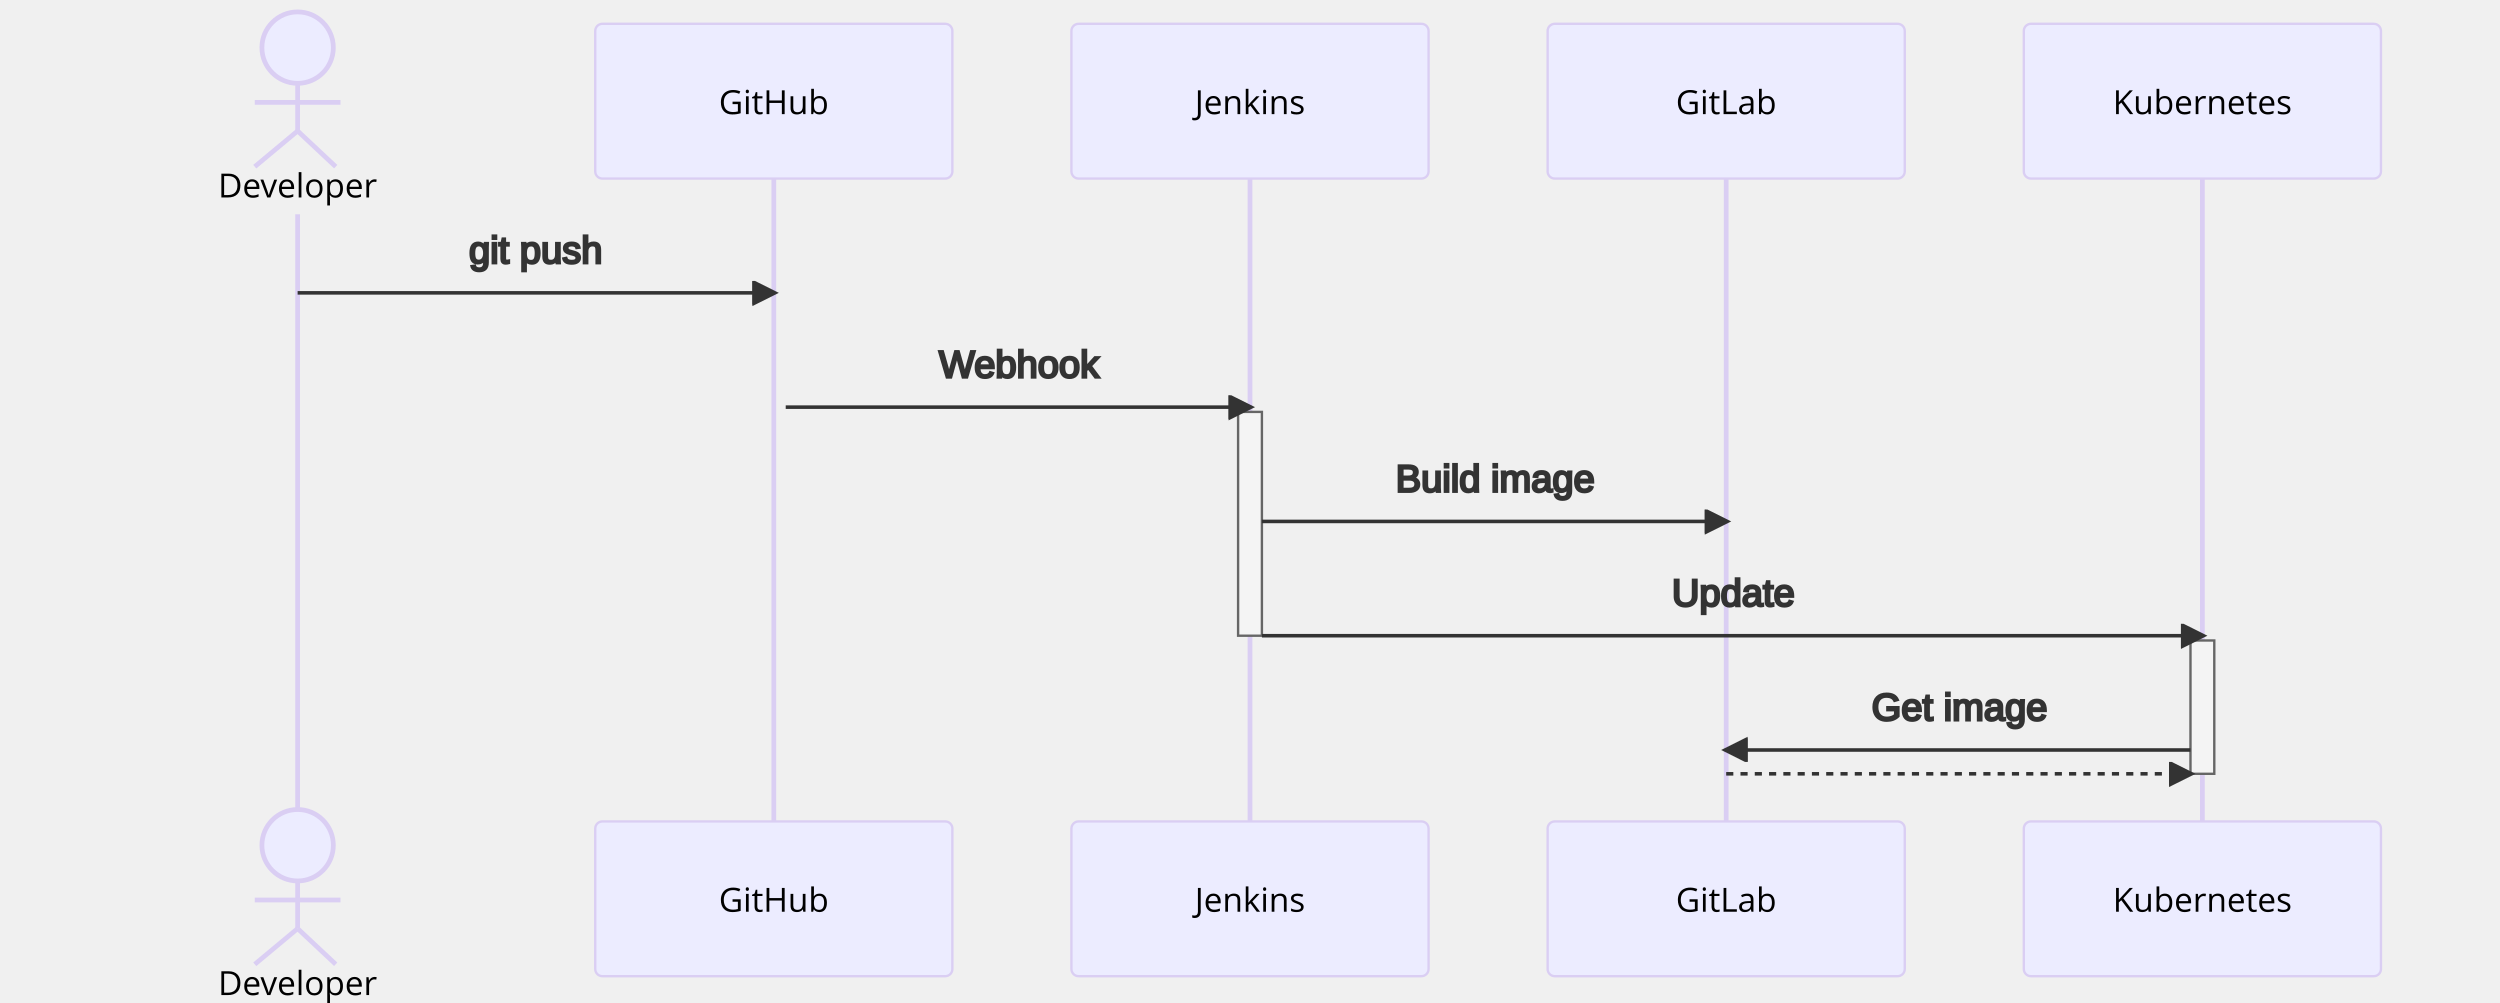
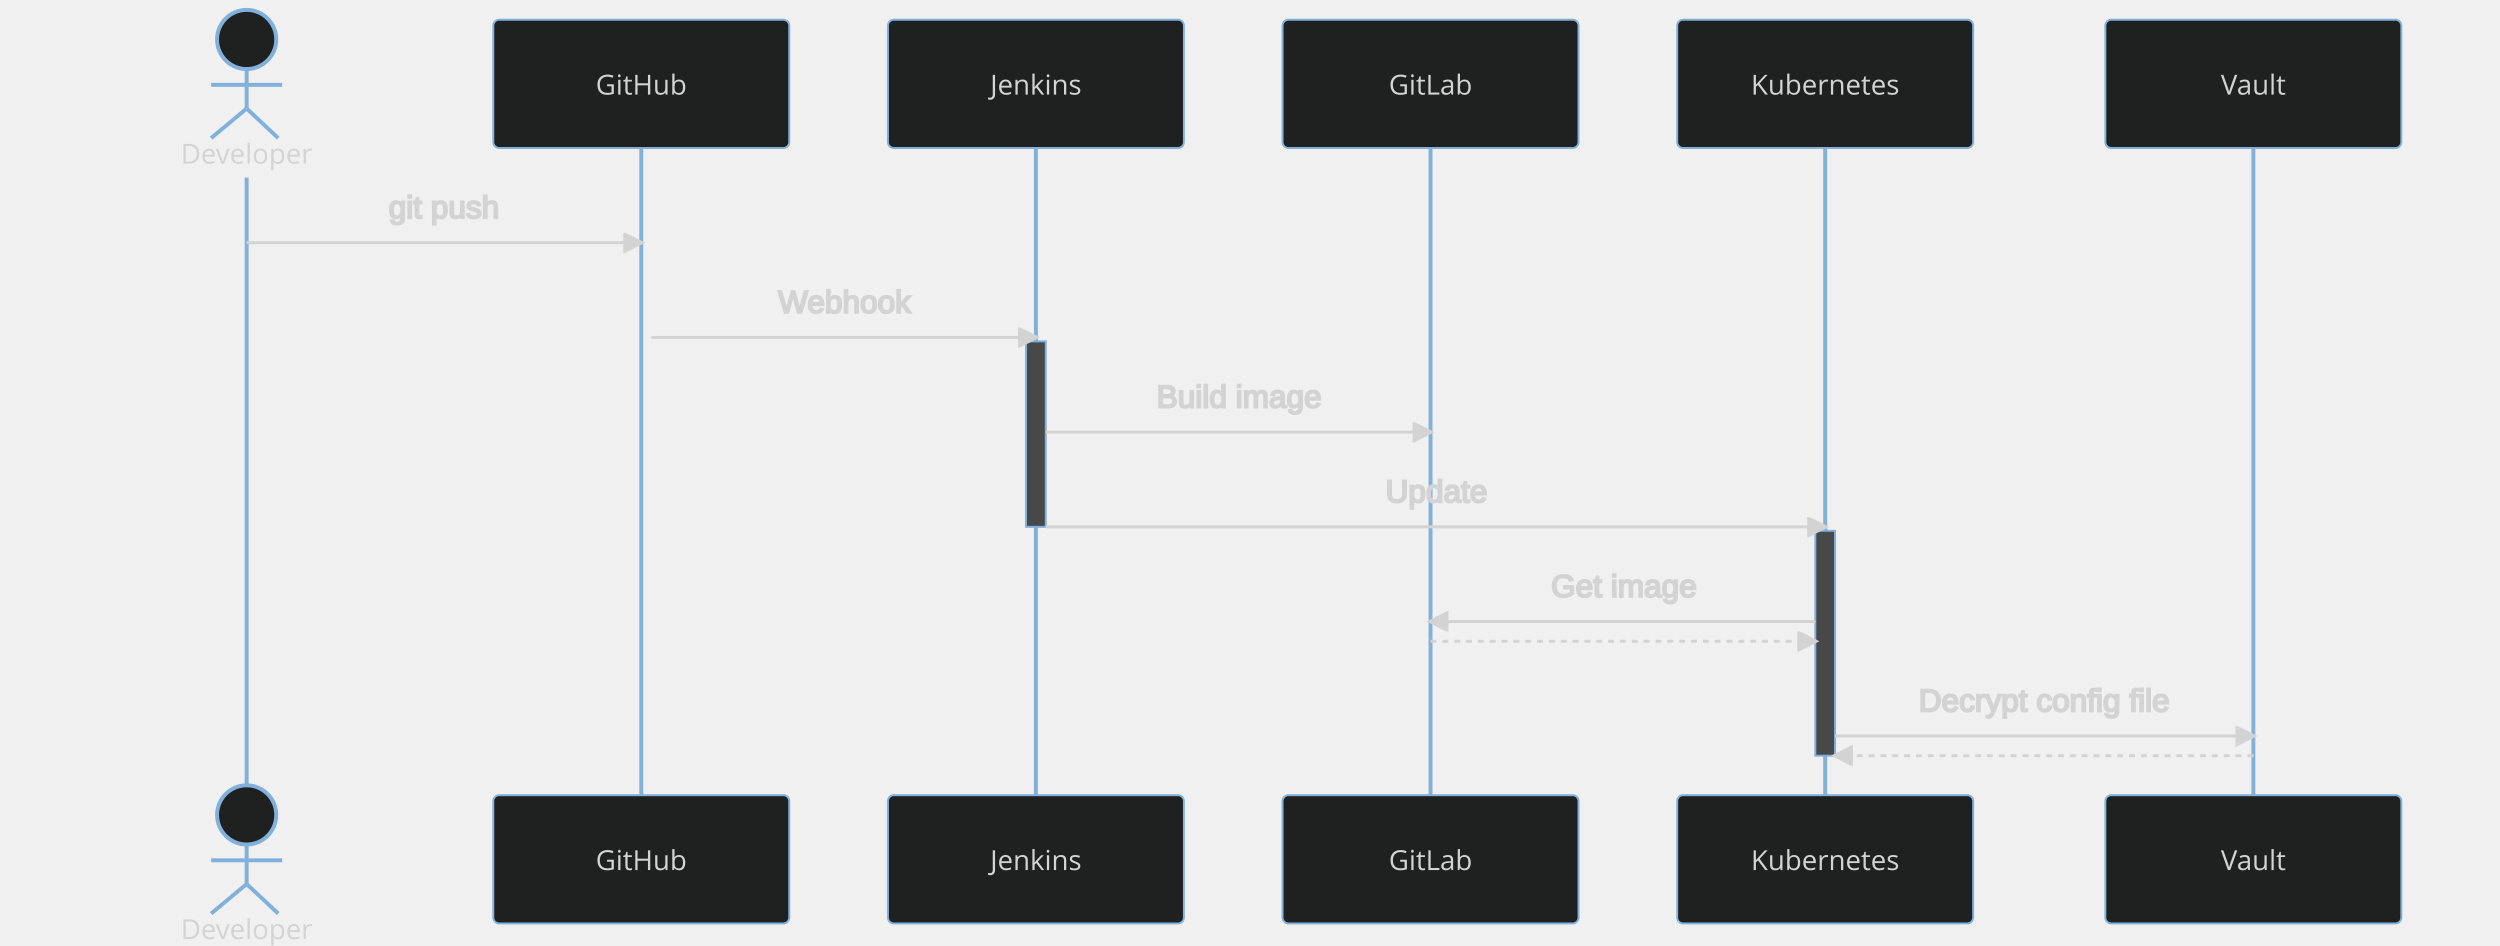
- <svg xmlns="http://www.w3.org/2000/svg" aria-labelledby="chart-title-mermaid-1655493358936 chart-desc-mermaid-1655493358936" role="img" viewBox="-50 -10 1050 421" style="max-width: 1050px; background-color: transparent;" height="421" width="100%" id="mermaid-1655493358936">
-   <style>#mermaid-1655493358936 {font-family:"trebuchet ms",verdana,arial,sans-serif;font-size:16px;fill:#333;}#mermaid-1655493358936 .error-icon{fill:#552222;}#mermaid-1655493358936 .error-text{fill:#552222;stroke:#552222;}#mermaid-1655493358936 .edge-thickness-normal{stroke-width:2px;}#mermaid-1655493358936 .edge-thickness-thick{stroke-width:3.5px;}#mermaid-1655493358936 .edge-pattern-solid{stroke-dasharray:0;}#mermaid-1655493358936 .edge-pattern-dashed{stroke-dasharray:3;}#mermaid-1655493358936 .edge-pattern-dotted{stroke-dasharray:2;}#mermaid-1655493358936 .marker{fill:#333333;stroke:#333333;}#mermaid-1655493358936 .marker.cross{stroke:#333333;}#mermaid-1655493358936 svg{font-family:"trebuchet ms",verdana,arial,sans-serif;font-size:16px;}#mermaid-1655493358936 .actor{stroke:hsl(259.626, 59.777%, 87.902%);fill:#ECECFF;}#mermaid-1655493358936 text.actor&gt;tspan{fill:black;stroke:none;}#mermaid-1655493358936 .actor-line{stroke:grey;}#mermaid-1655493358936 .messageLine0{stroke-width:1.5;stroke-dasharray:none;stroke:#333;}#mermaid-1655493358936 .messageLine1{stroke-width:1.5;stroke-dasharray:2,2;stroke:#333;}#mermaid-1655493358936 #arrowhead path{fill:#333;stroke:#333;}#mermaid-1655493358936 .sequenceNumber{fill:white;}#mermaid-1655493358936 #sequencenumber{fill:#333;}#mermaid-1655493358936 #crosshead path{fill:#333;stroke:#333;}#mermaid-1655493358936 .messageText{fill:#333;stroke:#333;}#mermaid-1655493358936 .labelBox{stroke:hsl(259.626, 59.777%, 87.902%);fill:#ECECFF;}#mermaid-1655493358936 .labelText,#mermaid-1655493358936 .labelText&gt;tspan{fill:black;stroke:none;}#mermaid-1655493358936 .loopText,#mermaid-1655493358936 .loopText&gt;tspan{fill:black;stroke:none;}#mermaid-1655493358936 .loopLine{stroke-width:2px;stroke-dasharray:2,2;stroke:hsl(259.626, 59.777%, 87.902%);fill:hsl(259.626, 59.777%, 87.902%);}#mermaid-1655493358936 .note{stroke:#aaaa33;fill:#fff5ad;}#mermaid-1655493358936 .noteText,#mermaid-1655493358936 .noteText&gt;tspan{fill:black;stroke:none;}#mermaid-1655493358936 .activation0{fill:#f4f4f4;stroke:#666;}#mermaid-1655493358936 .activation1{fill:#f4f4f4;stroke:#666;}#mermaid-1655493358936 .activation2{fill:#f4f4f4;stroke:#666;}#mermaid-1655493358936 .actorPopupMenu{position:absolute;}#mermaid-1655493358936 .actorPopupMenuPanel{position:absolute;fill:#ECECFF;box-shadow:0px 8px 16px 0px rgba(0,0,0,0.2);filter:drop-shadow(3px 5px 2px rgb(0 0 0 / 0.4));}#mermaid-1655493358936 .actor-man line{stroke:hsl(259.626, 59.777%, 87.902%);fill:#ECECFF;}#mermaid-1655493358936 .actor-man circle,#mermaid-1655493358936 line{stroke:hsl(259.626, 59.777%, 87.902%);fill:#ECECFF;stroke-width:2px;}#mermaid-1655493358936 :root{--mermaid-font-family:"trebuchet ms",verdana,arial,sans-serif;}</style>
+ <svg xmlns="http://www.w3.org/2000/svg" aria-labelledby="chart-title-mermaid-1655521070384 chart-desc-mermaid-1655521070384" role="img" viewBox="-50 -10 1267 479" style="max-width: 1267px; background-color: transparent;" height="479" width="100%" id="mermaid-1655521070384">
+   <style>#mermaid-1655521070384 {font-family:"trebuchet ms",verdana,arial,sans-serif;font-size:16px;fill:#ccc;}#mermaid-1655521070384 .error-icon{fill:#a44141;}#mermaid-1655521070384 .error-text{fill:#ddd;stroke:#ddd;}#mermaid-1655521070384 .edge-thickness-normal{stroke-width:2px;}#mermaid-1655521070384 .edge-thickness-thick{stroke-width:3.5px;}#mermaid-1655521070384 .edge-pattern-solid{stroke-dasharray:0;}#mermaid-1655521070384 .edge-pattern-dashed{stroke-dasharray:3;}#mermaid-1655521070384 .edge-pattern-dotted{stroke-dasharray:2;}#mermaid-1655521070384 .marker{fill:lightgrey;stroke:lightgrey;}#mermaid-1655521070384 .marker.cross{stroke:lightgrey;}#mermaid-1655521070384 svg{font-family:"trebuchet ms",verdana,arial,sans-serif;font-size:16px;}#mermaid-1655521070384 .actor{stroke:#81B1DB;fill:#1f2020;}#mermaid-1655521070384 text.actor&gt;tspan{fill:lightgrey;stroke:none;}#mermaid-1655521070384 .actor-line{stroke:lightgrey;}#mermaid-1655521070384 .messageLine0{stroke-width:1.5;stroke-dasharray:none;stroke:lightgrey;}#mermaid-1655521070384 .messageLine1{stroke-width:1.5;stroke-dasharray:2,2;stroke:lightgrey;}#mermaid-1655521070384 #arrowhead path{fill:lightgrey;stroke:lightgrey;}#mermaid-1655521070384 .sequenceNumber{fill:black;}#mermaid-1655521070384 #sequencenumber{fill:lightgrey;}#mermaid-1655521070384 #crosshead path{fill:lightgrey;stroke:lightgrey;}#mermaid-1655521070384 .messageText{fill:lightgrey;stroke:lightgrey;}#mermaid-1655521070384 .labelBox{stroke:#81B1DB;fill:#1f2020;}#mermaid-1655521070384 .labelText,#mermaid-1655521070384 .labelText&gt;tspan{fill:lightgrey;stroke:none;}#mermaid-1655521070384 .loopText,#mermaid-1655521070384 .loopText&gt;tspan{fill:lightgrey;stroke:none;}#mermaid-1655521070384 .loopLine{stroke-width:2px;stroke-dasharray:2,2;stroke:#81B1DB;fill:#81B1DB;}#mermaid-1655521070384 .note{stroke:hsl(180, 0%, 18.353%);fill:hsl(180, 1.587%, 28.353%);}#mermaid-1655521070384 .noteText,#mermaid-1655521070384 .noteText&gt;tspan{fill:rgb(183.848, 181.552, 181.552);stroke:none;}#mermaid-1655521070384 .activation0{fill:hsl(180, 1.587%, 28.353%);stroke:#81B1DB;}#mermaid-1655521070384 .activation1{fill:hsl(180, 1.587%, 28.353%);stroke:#81B1DB;}#mermaid-1655521070384 .activation2{fill:hsl(180, 1.587%, 28.353%);stroke:#81B1DB;}#mermaid-1655521070384 .actorPopupMenu{position:absolute;}#mermaid-1655521070384 .actorPopupMenuPanel{position:absolute;fill:#1f2020;box-shadow:0px 8px 16px 0px rgba(0,0,0,0.2);filter:drop-shadow(3px 5px 2px rgb(0 0 0 / 0.4));}#mermaid-1655521070384 .actor-man line{stroke:#81B1DB;fill:#1f2020;}#mermaid-1655521070384 .actor-man circle,#mermaid-1655521070384 line{stroke:#81B1DB;fill:#1f2020;stroke-width:2px;}#mermaid-1655521070384 :root{--mermaid-font-family:"trebuchet ms",verdana,arial,sans-serif;}</style>
  <g />
  <defs>
    <symbol height="24" width="24" id="computer">
      <path d="M2 2v13h20v-13h-20zm18 11h-16v-9h16v9zm-10.228 6l.466-1h3.524l.467 1h-4.457zm14.228 3h-24l2-6h2.104l-1.33 4h18.45l-1.297-4h2.073l2 6zm-5-10h-14v-7h14v7z" transform="scale(.5)" />
    </symbol>
  </defs>
  <defs>
    <symbol clip-rule="evenodd" fill-rule="evenodd" id="database">
      <path d="M12.258.001l.256.004.255.005.253.008.251.01.249.012.247.015.246.016.242.019.241.02.239.023.236.024.233.027.231.028.229.031.225.032.223.034.22.036.217.038.214.04.211.041.208.043.205.045.201.046.198.048.194.05.191.051.187.053.183.054.18.056.175.057.172.059.168.06.163.061.16.063.155.064.15.066.074.033.073.033.071.034.07.034.069.035.068.035.067.035.066.035.064.036.064.036.062.036.06.036.06.037.058.037.058.037.055.038.055.038.053.038.052.038.051.039.05.039.048.039.047.039.045.04.044.04.043.04.041.04.04.041.039.041.037.041.036.041.034.041.033.042.032.042.03.042.029.042.027.042.026.043.024.043.023.043.021.043.02.043.018.044.017.043.015.044.013.044.012.044.011.045.009.044.007.045.006.045.004.045.002.045.001.045v17l-.001.045-.002.045-.004.045-.006.045-.007.045-.009.044-.011.045-.012.044-.013.044-.015.044-.017.043-.018.044-.02.043-.021.043-.023.043-.024.043-.026.043-.027.042-.029.042-.03.042-.032.042-.033.042-.034.041-.036.041-.037.041-.039.041-.04.041-.041.04-.043.04-.044.04-.045.04-.047.039-.048.039-.05.039-.051.039-.052.038-.053.038-.055.038-.055.038-.058.037-.058.037-.06.037-.06.036-.062.036-.064.036-.064.036-.066.035-.067.035-.068.035-.069.035-.07.034-.071.034-.073.033-.074.033-.15.066-.155.064-.16.063-.163.061-.168.06-.172.059-.175.057-.18.056-.183.054-.187.053-.191.051-.194.05-.198.048-.201.046-.205.045-.208.043-.211.041-.214.04-.217.038-.22.036-.223.034-.225.032-.229.031-.231.028-.233.027-.236.024-.239.023-.241.02-.242.019-.246.016-.247.015-.249.012-.251.01-.253.008-.255.005-.256.004-.258.001-.258-.001-.256-.004-.255-.005-.253-.008-.251-.01-.249-.012-.247-.015-.245-.016-.243-.019-.241-.02-.238-.023-.236-.024-.234-.027-.231-.028-.228-.031-.226-.032-.223-.034-.22-.036-.217-.038-.214-.04-.211-.041-.208-.043-.204-.045-.201-.046-.198-.048-.195-.05-.19-.051-.187-.053-.184-.054-.179-.056-.176-.057-.172-.059-.167-.06-.164-.061-.159-.063-.155-.064-.151-.066-.074-.033-.072-.033-.072-.034-.07-.034-.069-.035-.068-.035-.067-.035-.066-.035-.064-.036-.063-.036-.062-.036-.061-.036-.06-.037-.058-.037-.057-.037-.056-.038-.055-.038-.053-.038-.052-.038-.051-.039-.049-.039-.049-.039-.046-.039-.046-.04-.044-.04-.043-.04-.041-.04-.04-.041-.039-.041-.037-.041-.036-.041-.034-.041-.033-.042-.032-.042-.03-.042-.029-.042-.027-.042-.026-.043-.024-.043-.023-.043-.021-.043-.02-.043-.018-.044-.017-.043-.015-.044-.013-.044-.012-.044-.011-.045-.009-.044-.007-.045-.006-.045-.004-.045-.002-.045-.001-.045v-17l.001-.045.002-.045.004-.045.006-.045.007-.045.009-.044.011-.045.012-.044.013-.044.015-.044.017-.043.018-.044.02-.043.021-.043.023-.043.024-.043.026-.043.027-.042.029-.042.03-.042.032-.042.033-.042.034-.041.036-.041.037-.041.039-.041.04-.041.041-.04.043-.04.044-.04.046-.04.046-.039.049-.039.049-.039.051-.039.052-.038.053-.038.055-.038.056-.038.057-.037.058-.037.06-.037.061-.036.062-.036.063-.036.064-.036.066-.035.067-.035.068-.035.069-.035.07-.034.072-.034.072-.033.074-.033.151-.066.155-.064.159-.063.164-.061.167-.06.172-.059.176-.057.179-.056.184-.054.187-.053.19-.051.195-.05.198-.048.201-.046.204-.045.208-.043.211-.041.214-.04.217-.038.22-.036.223-.034.226-.032.228-.031.231-.028.234-.027.236-.024.238-.023.241-.02.243-.019.245-.016.247-.015.249-.012.251-.01.253-.008.255-.005.256-.004.258-.001.258.001zm-9.258 20.499v.01l.001.021.003.021.004.022.005.021.006.022.007.022.009.023.01.022.011.023.012.023.013.023.015.023.016.024.017.023.018.024.019.024.021.024.022.025.023.024.024.025.052.049.056.05.061.051.066.051.07.051.075.051.079.052.084.052.088.052.092.052.097.052.102.051.105.052.11.052.114.051.119.051.123.051.127.05.131.05.135.05.139.048.144.049.147.047.152.047.155.047.16.045.163.045.167.043.171.043.176.041.178.041.183.039.187.039.19.037.194.035.197.035.202.033.204.031.209.03.212.029.216.027.219.025.222.024.226.021.23.02.233.018.236.016.24.015.243.012.246.01.249.008.253.005.256.004.259.001.26-.001.257-.004.254-.005.25-.008.247-.011.244-.012.241-.014.237-.016.233-.018.231-.021.226-.021.224-.024.22-.026.216-.027.212-.028.21-.031.205-.031.202-.034.198-.034.194-.036.191-.037.187-.039.183-.04.179-.04.175-.042.172-.043.168-.044.163-.045.16-.046.155-.046.152-.047.148-.048.143-.049.139-.049.136-.05.131-.05.126-.05.123-.051.118-.052.114-.051.11-.052.106-.052.101-.052.096-.052.092-.052.088-.053.083-.051.079-.052.074-.052.07-.051.065-.051.06-.051.056-.05.051-.05.023-.024.023-.025.021-.024.02-.024.019-.024.018-.024.017-.024.015-.023.014-.024.013-.023.012-.023.01-.023.01-.022.008-.022.006-.022.006-.022.004-.022.004-.021.001-.021.001-.021v-4.127l-.077.055-.08.053-.083.054-.085.053-.087.052-.09.052-.093.051-.095.05-.097.05-.1.049-.102.049-.105.048-.106.047-.109.047-.111.046-.114.045-.115.045-.118.044-.12.043-.122.042-.124.042-.126.041-.128.04-.13.04-.132.038-.134.038-.135.037-.138.037-.139.035-.142.035-.143.034-.144.033-.147.032-.148.031-.15.03-.151.03-.153.029-.154.027-.156.027-.158.026-.159.025-.161.024-.162.023-.163.022-.165.021-.166.02-.167.019-.169.018-.169.017-.171.016-.173.015-.173.014-.175.013-.175.012-.177.011-.178.01-.179.008-.179.008-.181.006-.182.005-.182.004-.184.003-.184.002h-.37l-.184-.002-.184-.003-.182-.004-.182-.005-.181-.006-.179-.008-.179-.008-.178-.01-.176-.011-.176-.012-.175-.013-.173-.014-.172-.015-.171-.016-.17-.017-.169-.018-.167-.019-.166-.02-.165-.021-.163-.022-.162-.023-.161-.024-.159-.025-.157-.026-.156-.027-.155-.027-.153-.029-.151-.03-.15-.03-.148-.031-.146-.032-.145-.033-.143-.034-.141-.035-.14-.035-.137-.037-.136-.037-.134-.038-.132-.038-.13-.04-.128-.04-.126-.041-.124-.042-.122-.042-.12-.044-.117-.043-.116-.045-.113-.045-.112-.046-.109-.047-.106-.047-.105-.048-.102-.049-.1-.049-.097-.05-.095-.05-.093-.052-.09-.051-.087-.052-.085-.053-.083-.054-.08-.054-.077-.054v4.127zm0-5.654v.011l.001.021.003.021.004.021.005.022.006.022.007.022.009.022.01.022.011.023.012.023.013.023.015.024.016.023.017.024.018.024.019.024.021.024.022.024.023.025.024.024.052.05.056.05.061.05.066.051.07.051.075.052.079.051.084.052.088.052.092.052.097.052.102.052.105.052.11.051.114.051.119.052.123.05.127.051.131.05.135.049.139.049.144.048.147.048.152.047.155.046.16.045.163.045.167.044.171.042.176.042.178.04.183.04.187.038.19.037.194.036.197.034.202.033.204.032.209.03.212.028.216.027.219.025.222.024.226.022.23.02.233.018.236.016.24.014.243.012.246.01.249.008.253.006.256.003.259.001.26-.001.257-.003.254-.006.25-.008.247-.01.244-.012.241-.015.237-.016.233-.018.231-.02.226-.022.224-.024.22-.025.216-.027.212-.029.21-.03.205-.032.202-.033.198-.035.194-.036.191-.037.187-.039.183-.039.179-.041.175-.042.172-.043.168-.044.163-.045.16-.045.155-.047.152-.047.148-.048.143-.048.139-.05.136-.049.131-.05.126-.051.123-.051.118-.051.114-.052.11-.052.106-.052.101-.052.096-.052.092-.052.088-.052.083-.052.079-.052.074-.051.07-.052.065-.051.06-.05.056-.051.051-.049.023-.025.023-.024.021-.025.02-.024.019-.024.018-.024.017-.024.015-.023.014-.023.013-.024.012-.022.01-.023.01-.023.008-.022.006-.022.006-.022.004-.021.004-.022.001-.021.001-.021v-4.139l-.077.054-.08.054-.083.054-.085.052-.087.053-.09.051-.093.051-.095.051-.097.05-.1.049-.102.049-.105.048-.106.047-.109.047-.111.046-.114.045-.115.044-.118.044-.12.044-.122.042-.124.042-.126.041-.128.04-.13.039-.132.039-.134.038-.135.037-.138.036-.139.036-.142.035-.143.033-.144.033-.147.033-.148.031-.15.03-.151.03-.153.028-.154.028-.156.027-.158.026-.159.025-.161.024-.162.023-.163.022-.165.021-.166.02-.167.019-.169.018-.169.017-.171.016-.173.015-.173.014-.175.013-.175.012-.177.011-.178.009-.179.009-.179.007-.181.007-.182.005-.182.004-.184.003-.184.002h-.37l-.184-.002-.184-.003-.182-.004-.182-.005-.181-.007-.179-.007-.179-.009-.178-.009-.176-.011-.176-.012-.175-.013-.173-.014-.172-.015-.171-.016-.17-.017-.169-.018-.167-.019-.166-.02-.165-.021-.163-.022-.162-.023-.161-.024-.159-.025-.157-.026-.156-.027-.155-.028-.153-.028-.151-.03-.15-.03-.148-.031-.146-.033-.145-.033-.143-.033-.141-.035-.14-.036-.137-.036-.136-.037-.134-.038-.132-.039-.13-.039-.128-.04-.126-.041-.124-.042-.122-.043-.12-.043-.117-.044-.116-.044-.113-.046-.112-.046-.109-.046-.106-.047-.105-.048-.102-.049-.1-.049-.097-.05-.095-.051-.093-.051-.09-.051-.087-.053-.085-.052-.083-.054-.08-.054-.077-.054v4.139zm0-5.666v.011l.001.02.003.022.004.021.005.022.006.021.007.022.009.023.01.022.011.023.012.023.013.023.015.023.016.024.017.024.018.023.019.024.021.025.022.024.023.024.024.025.052.05.056.05.061.05.066.051.07.051.075.052.079.051.084.052.088.052.092.052.097.052.102.052.105.051.11.052.114.051.119.051.123.051.127.05.131.05.135.05.139.049.144.048.147.048.152.047.155.046.16.045.163.045.167.043.171.043.176.042.178.04.183.04.187.038.19.037.194.036.197.034.202.033.204.032.209.03.212.028.216.027.219.025.222.024.226.021.23.02.233.018.236.017.24.014.243.012.246.01.249.008.253.006.256.003.259.001.26-.001.257-.003.254-.006.25-.008.247-.01.244-.013.241-.014.237-.016.233-.018.231-.02.226-.022.224-.024.22-.025.216-.027.212-.029.21-.03.205-.032.202-.033.198-.035.194-.036.191-.037.187-.039.183-.039.179-.041.175-.042.172-.043.168-.044.163-.045.16-.045.155-.047.152-.047.148-.048.143-.049.139-.049.136-.049.131-.051.126-.05.123-.051.118-.052.114-.051.11-.052.106-.052.101-.052.096-.052.092-.052.088-.052.083-.052.079-.052.074-.052.07-.051.065-.051.06-.051.056-.05.051-.049.023-.025.023-.025.021-.024.02-.024.019-.024.018-.024.017-.024.015-.023.014-.024.013-.023.012-.023.01-.022.01-.023.008-.022.006-.022.006-.022.004-.022.004-.021.001-.021.001-.021v-4.153l-.077.054-.08.054-.083.053-.085.053-.087.053-.09.051-.093.051-.095.051-.097.05-.1.049-.102.048-.105.048-.106.048-.109.046-.111.046-.114.046-.115.044-.118.044-.12.043-.122.043-.124.042-.126.041-.128.04-.13.039-.132.039-.134.038-.135.037-.138.036-.139.036-.142.034-.143.034-.144.033-.147.032-.148.032-.15.03-.151.03-.153.028-.154.028-.156.027-.158.026-.159.024-.161.024-.162.023-.163.023-.165.021-.166.02-.167.019-.169.018-.169.017-.171.016-.173.015-.173.014-.175.013-.175.012-.177.01-.178.01-.179.009-.179.007-.181.006-.182.006-.182.004-.184.003-.184.001-.185.001-.185-.001-.184-.001-.184-.003-.182-.004-.182-.006-.181-.006-.179-.007-.179-.009-.178-.01-.176-.01-.176-.012-.175-.013-.173-.014-.172-.015-.171-.016-.17-.017-.169-.018-.167-.019-.166-.02-.165-.021-.163-.023-.162-.023-.161-.024-.159-.024-.157-.026-.156-.027-.155-.028-.153-.028-.151-.03-.15-.03-.148-.032-.146-.032-.145-.033-.143-.034-.141-.034-.14-.036-.137-.036-.136-.037-.134-.038-.132-.039-.13-.039-.128-.041-.126-.041-.124-.041-.122-.043-.12-.043-.117-.044-.116-.044-.113-.046-.112-.046-.109-.046-.106-.048-.105-.048-.102-.048-.1-.05-.097-.049-.095-.051-.093-.051-.09-.052-.087-.052-.085-.053-.083-.053-.08-.054-.077-.054v4.153zm8.74-8.179l-.257.004-.254.005-.25.008-.247.011-.244.012-.241.014-.237.016-.233.018-.231.021-.226.022-.224.023-.22.026-.216.027-.212.028-.21.031-.205.032-.202.033-.198.034-.194.036-.191.038-.187.038-.183.04-.179.041-.175.042-.172.043-.168.043-.163.045-.16.046-.155.046-.152.048-.148.048-.143.048-.139.049-.136.05-.131.05-.126.051-.123.051-.118.051-.114.052-.11.052-.106.052-.101.052-.096.052-.092.052-.088.052-.083.052-.079.052-.074.051-.07.052-.065.051-.06.05-.056.05-.051.05-.023.025-.023.024-.021.024-.02.025-.019.024-.018.024-.017.023-.015.024-.014.023-.013.023-.012.023-.01.023-.01.022-.008.022-.006.023-.006.021-.004.022-.004.021-.001.021-.001.021.001.021.001.021.004.021.004.022.006.021.006.023.008.022.01.022.01.023.012.023.013.023.014.023.015.024.017.023.018.024.019.024.02.025.021.024.023.024.023.025.051.05.056.05.06.05.065.051.07.052.074.051.079.052.083.052.088.052.092.052.096.052.101.052.106.052.11.052.114.052.118.051.123.051.126.051.131.05.136.05.139.049.143.048.148.048.152.048.155.046.16.046.163.045.168.043.172.043.175.042.179.041.183.04.187.038.191.038.194.036.198.034.202.033.205.032.21.031.212.028.216.027.22.026.224.023.226.022.231.021.233.018.237.016.241.014.244.012.247.011.25.008.254.005.257.004.26.001.26-.001.257-.004.254-.005.25-.008.247-.011.244-.012.241-.014.237-.016.233-.018.231-.021.226-.022.224-.023.22-.026.216-.027.212-.028.21-.031.205-.032.202-.033.198-.034.194-.036.191-.038.187-.038.183-.04.179-.041.175-.042.172-.043.168-.043.163-.045.16-.046.155-.046.152-.048.148-.048.143-.048.139-.049.136-.05.131-.05.126-.051.123-.051.118-.051.114-.052.11-.052.106-.052.101-.052.096-.052.092-.052.088-.052.083-.052.079-.052.074-.051.07-.052.065-.051.06-.05.056-.05.051-.05.023-.025.023-.024.021-.024.02-.025.019-.024.018-.024.017-.023.015-.024.014-.023.013-.023.012-.023.01-.023.01-.022.008-.022.006-.023.006-.021.004-.022.004-.021.001-.021.001-.021-.001-.021-.001-.021-.004-.021-.004-.022-.006-.021-.006-.023-.008-.022-.01-.022-.01-.023-.012-.023-.013-.023-.014-.023-.015-.024-.017-.023-.018-.024-.019-.024-.02-.025-.021-.024-.023-.024-.023-.025-.051-.05-.056-.05-.06-.05-.065-.051-.07-.052-.074-.051-.079-.052-.083-.052-.088-.052-.092-.052-.096-.052-.101-.052-.106-.052-.11-.052-.114-.052-.118-.051-.123-.051-.126-.051-.131-.05-.136-.05-.139-.049-.143-.048-.148-.048-.152-.048-.155-.046-.16-.046-.163-.045-.168-.043-.172-.043-.175-.042-.179-.041-.183-.04-.187-.038-.191-.038-.194-.036-.198-.034-.202-.033-.205-.032-.21-.031-.212-.028-.216-.027-.22-.026-.224-.023-.226-.022-.231-.021-.233-.018-.237-.016-.241-.014-.244-.012-.247-.011-.25-.008-.254-.005-.257-.004-.26-.001-.26.001z" transform="scale(.5)" />
    </symbol>
  </defs>
  <defs>
    <symbol height="24" width="24" id="clock">
      <path d="M12 2c5.514 0 10 4.486 10 10s-4.486 10-10 10-10-4.486-10-10 4.486-10 10-10zm0-2c-6.627 0-12 5.373-12 12s5.373 12 12 12 12-5.373 12-12-5.373-12-12-12zm5.848 12.459c.202.038.202.333.001.372-1.907.361-6.045 1.111-6.547 1.111-.719 0-1.301-.582-1.301-1.301 0-.512.77-5.447 1.125-7.445.034-.192.312-.181.343.014l.985 6.238 5.394 1.011z" transform="scale(.5)" />
    </symbol>
  </defs>
-   <line stroke="#999" stroke-width="0.5px" class="200" y2="355" x2="75" y1="80" x1="75" id="actor0" />
+   <line stroke="#999" stroke-width="0.5px" class="200" y2="413" x2="75" y1="80" x1="75" id="actor0" />
  <g class="actor-man">
    <line y2="45" x2="75" y1="25" x1="75" id="actor-man-torso0" />
    <line y2="33" x2="93" y1="33" x1="57" id="actor-man-arms0" />
    <line y2="45" x2="75" y1="60" x1="57" />
    <line y2="60" x2="91" y1="45" x1="75" />
    <circle height="65" width="150" r="15" cy="10" cx="75" />
    <text style="text-anchor: middle; font-size: 14px; font-weight: 400; font-family: &quot;Open Sans&quot;, sans-serif;" class="actor" alignment-baseline="central" dominant-baseline="central" y="67.5" x="75">
      <tspan dy="0" x="75">Developer</tspan>
    </text>
  </g>
  <g>
-     <line stroke="#999" stroke-width="0.5px" class="200" y2="355" x2="275" y1="5" x1="275" id="actor1" />
+     <line stroke="#999" stroke-width="0.5px" class="200" y2="413" x2="275" y1="5" x1="275" id="actor1" />
    <g id="root-1">
      <rect class="actor" ry="3" rx="3" height="65" width="150" stroke="#666" fill="#eaeaea" y="0" x="200" />
      <text style="text-anchor: middle; font-size: 14px; font-weight: 400; font-family: &quot;Open Sans&quot;, sans-serif;" class="actor" alignment-baseline="central" dominant-baseline="central" y="32.5" x="275">
        <tspan dy="0" x="275">GitHub</tspan>
      </text>
    </g>
  </g>
  <g>
-     <line stroke="#999" stroke-width="0.5px" class="200" y2="355" x2="475" y1="5" x1="475" id="actor2" />
+     <line stroke="#999" stroke-width="0.5px" class="200" y2="413" x2="475" y1="5" x1="475" id="actor2" />
    <g id="root-2">
      <rect class="actor" ry="3" rx="3" height="65" width="150" stroke="#666" fill="#eaeaea" y="0" x="400" />
      <text style="text-anchor: middle; font-size: 14px; font-weight: 400; font-family: &quot;Open Sans&quot;, sans-serif;" class="actor" alignment-baseline="central" dominant-baseline="central" y="32.5" x="475">
        <tspan dy="0" x="475">Jenkins</tspan>
      </text>
    </g>
  </g>
  <g>
-     <line stroke="#999" stroke-width="0.5px" class="200" y2="355" x2="675" y1="5" x1="675" id="actor3" />
+     <line stroke="#999" stroke-width="0.5px" class="200" y2="413" x2="675" y1="5" x1="675" id="actor3" />
    <g id="root-3">
      <rect class="actor" ry="3" rx="3" height="65" width="150" stroke="#666" fill="#eaeaea" y="0" x="600" />
      <text style="text-anchor: middle; font-size: 14px; font-weight: 400; font-family: &quot;Open Sans&quot;, sans-serif;" class="actor" alignment-baseline="central" dominant-baseline="central" y="32.5" x="675">
        <tspan dy="0" x="675">GitLab</tspan>
      </text>
    </g>
  </g>
  <g>
-     <line stroke="#999" stroke-width="0.5px" class="200" y2="355" x2="875" y1="5" x1="875" id="actor4" />
+     <line stroke="#999" stroke-width="0.5px" class="200" y2="413" x2="875" y1="5" x1="875" id="actor4" />
    <g id="root-4">
      <rect class="actor" ry="3" rx="3" height="65" width="150" stroke="#666" fill="#eaeaea" y="0" x="800" />
      <text style="text-anchor: middle; font-size: 14px; font-weight: 400; font-family: &quot;Open Sans&quot;, sans-serif;" class="actor" alignment-baseline="central" dominant-baseline="central" y="32.5" x="875">
        <tspan dy="0" x="875">Kubernetes</tspan>
+       </text>
+     </g>
+   </g>
+   <g>
+     <line stroke="#999" stroke-width="0.5px" class="200" y2="413" x2="1092" y1="5" x1="1092" id="actor5" />
+     <g id="root-5">
+       <rect class="actor" ry="3" rx="3" height="65" width="150" stroke="#666" fill="#eaeaea" y="0" x="1017" />
+       <text style="text-anchor: middle; font-size: 14px; font-weight: 400; font-family: &quot;Open Sans&quot;, sans-serif;" class="actor" alignment-baseline="central" dominant-baseline="central" y="32.5" x="1092">
+         <tspan dy="0" x="1092">Vault</tspan>
      </text>
    </g>
  </g>
  <defs>
    <marker orient="auto" markerHeight="12" markerWidth="12" markerUnits="userSpaceOnUse" refY="5" refX="9" id="arrowhead">
      <path d="M 0 0 L 10 5 L 0 10 z" />
    </marker>
  </defs>
  <defs>
    <marker refY="4" refX="16" orient="auto" markerHeight="8" markerWidth="15" id="crosshead">
      <path style="stroke-dasharray: 0, 0;" d="M 9,2 V 6 L16,4 Z" stroke-width="1px" stroke="#000000" fill="black" />
      <path style="stroke-dasharray: 0, 0;" d="M 0,1 L 6,7 M 6,1 L 0,7" stroke-width="1px" stroke="#000000" fill="none" />
    </marker>
  </defs>
  <defs>
    <marker orient="auto" markerHeight="28" markerWidth="20" refY="7" refX="18" id="filled-head">
      <path d="M 18,7 L9,13 L14,7 L9,1 Z" />
    </marker>
  </defs>
  <defs>
    <marker orient="auto" markerHeight="40" markerWidth="60" refY="15" refX="15" id="sequencenumber">
      <circle r="6" cy="15" cx="15" />
    </marker>
  </defs>
  <g />
  <g>
    <rect class="activation0" ry="0" rx="0" height="94" width="10" stroke="#666" fill="#EDF2AE" y="163" x="470" />
  </g>
  <g>
-     <rect class="activation0" ry="0" rx="0" height="56" width="10" stroke="#666" fill="#EDF2AE" y="259" x="870" />
+     <rect class="activation0" ry="0" rx="0" height="114" width="10" stroke="#666" fill="#EDF2AE" y="259" x="870" />
  </g>
  <text style="font-family: &quot;trebuchet ms&quot;, verdana, arial, sans-serif; font-size: 16px; font-weight: 400;" dy="1em" class="messageText" alignment-baseline="middle" dominant-baseline="middle" text-anchor="middle" y="80" x="175">git push</text>
  <line style="fill: none;" marker-end="url(#arrowhead)" stroke="none" stroke-width="2" class="messageLine0" y2="113" x2="275" y1="113" x1="75" />
  <text style="font-family: &quot;trebuchet ms&quot;, verdana, arial, sans-serif; font-size: 16px; font-weight: 400;" dy="1em" class="messageText" alignment-baseline="middle" dominant-baseline="middle" text-anchor="middle" y="128" x="378">Webhook</text>
  <line style="fill: none;" marker-end="url(#arrowhead)" stroke="none" stroke-width="2" class="messageLine0" y2="161" x2="475" y1="161" x1="280" />
  <text style="font-family: &quot;trebuchet ms&quot;, verdana, arial, sans-serif; font-size: 16px; font-weight: 400;" dy="1em" class="messageText" alignment-baseline="middle" dominant-baseline="middle" text-anchor="middle" y="176" x="578">Build image</text>
  <line style="fill: none;" marker-end="url(#arrowhead)" stroke="none" stroke-width="2" class="messageLine0" y2="209" x2="675" y1="209" x1="480" />
  <text style="font-family: &quot;trebuchet ms&quot;, verdana, arial, sans-serif; font-size: 16px; font-weight: 400;" dy="1em" class="messageText" alignment-baseline="middle" dominant-baseline="middle" text-anchor="middle" y="224" x="678">Update</text>
  <line style="fill: none;" marker-end="url(#arrowhead)" stroke="none" stroke-width="2" class="messageLine0" y2="257" x2="875" y1="257" x1="480" />
  <text style="font-family: &quot;trebuchet ms&quot;, verdana, arial, sans-serif; font-size: 16px; font-weight: 400;" dy="1em" class="messageText" alignment-baseline="middle" dominant-baseline="middle" text-anchor="middle" y="272" x="773">Get image</text>
  <line style="fill: none;" marker-end="url(#arrowhead)" stroke="none" stroke-width="2" class="messageLine0" y2="305" x2="675" y1="305" x1="870" />
  <text style="font-family: &quot;trebuchet ms&quot;, verdana, arial, sans-serif; font-size: 16px; font-weight: 400;" dy="1em" class="messageText" alignment-baseline="middle" dominant-baseline="middle" text-anchor="middle" y="320" x="773" />
  <line style="stroke-dasharray: 3, 3; fill: none;" marker-end="url(#arrowhead)" stroke="none" stroke-width="2" class="messageLine1" y2="315" x2="870" y1="315" x1="675" />
+   <text style="font-family: &quot;trebuchet ms&quot;, verdana, arial, sans-serif; font-size: 16px; font-weight: 400;" dy="1em" class="messageText" alignment-baseline="middle" dominant-baseline="middle" text-anchor="middle" y="330" x="986">Decrypt config file</text>
+   <line style="fill: none;" marker-end="url(#arrowhead)" stroke="none" stroke-width="2" class="messageLine0" y2="363" x2="1092" y1="363" x1="880" />
+   <text style="font-family: &quot;trebuchet ms&quot;, verdana, arial, sans-serif; font-size: 16px; font-weight: 400;" dy="1em" class="messageText" alignment-baseline="middle" dominant-baseline="middle" text-anchor="middle" y="378" x="986" />
+   <line style="stroke-dasharray: 3, 3; fill: none;" marker-end="url(#arrowhead)" stroke="none" stroke-width="2" class="messageLine1" y2="373" x2="880" y1="373" x1="1092" />
  <g class="actor-man">
-     <line y2="380" x2="75" y1="360" x1="75" id="actor-man-torso4" />
-     <line y2="368" x2="93" y1="368" x1="57" id="actor-man-arms4" />
-     <line y2="380" x2="75" y1="395" x1="57" />
-     <line y2="395" x2="91" y1="380" x1="75" />
-     <circle height="65" width="150" r="15" cy="345" cx="75" />
-     <text style="text-anchor: middle; font-size: 14px; font-weight: 400; font-family: &quot;Open Sans&quot;, sans-serif;" class="actor" alignment-baseline="central" dominant-baseline="central" y="402.5" x="75">
+     <line y2="438" x2="75" y1="418" x1="75" id="actor-man-torso5" />
+     <line y2="426" x2="93" y1="426" x1="57" id="actor-man-arms5" />
+     <line y2="438" x2="75" y1="453" x1="57" />
+     <line y2="453" x2="91" y1="438" x1="75" />
+     <circle height="65" width="150" r="15" cy="403" cx="75" />
+     <text style="text-anchor: middle; font-size: 14px; font-weight: 400; font-family: &quot;Open Sans&quot;, sans-serif;" class="actor" alignment-baseline="central" dominant-baseline="central" y="460.5" x="75">
      <tspan dy="0" x="75">Developer</tspan>
    </text>
  </g>
  <g>
-     <rect class="actor" ry="3" rx="3" height="65" width="150" stroke="#666" fill="#eaeaea" y="335" x="200" />
-     <text style="text-anchor: middle; font-size: 14px; font-weight: 400; font-family: &quot;Open Sans&quot;, sans-serif;" class="actor" alignment-baseline="central" dominant-baseline="central" y="367.5" x="275">
+     <rect class="actor" ry="3" rx="3" height="65" width="150" stroke="#666" fill="#eaeaea" y="393" x="200" />
+     <text style="text-anchor: middle; font-size: 14px; font-weight: 400; font-family: &quot;Open Sans&quot;, sans-serif;" class="actor" alignment-baseline="central" dominant-baseline="central" y="425.5" x="275">
      <tspan dy="0" x="275">GitHub</tspan>
    </text>
  </g>
  <g>
-     <rect class="actor" ry="3" rx="3" height="65" width="150" stroke="#666" fill="#eaeaea" y="335" x="400" />
-     <text style="text-anchor: middle; font-size: 14px; font-weight: 400; font-family: &quot;Open Sans&quot;, sans-serif;" class="actor" alignment-baseline="central" dominant-baseline="central" y="367.5" x="475">
+     <rect class="actor" ry="3" rx="3" height="65" width="150" stroke="#666" fill="#eaeaea" y="393" x="400" />
+     <text style="text-anchor: middle; font-size: 14px; font-weight: 400; font-family: &quot;Open Sans&quot;, sans-serif;" class="actor" alignment-baseline="central" dominant-baseline="central" y="425.5" x="475">
      <tspan dy="0" x="475">Jenkins</tspan>
    </text>
  </g>
  <g>
-     <rect class="actor" ry="3" rx="3" height="65" width="150" stroke="#666" fill="#eaeaea" y="335" x="600" />
-     <text style="text-anchor: middle; font-size: 14px; font-weight: 400; font-family: &quot;Open Sans&quot;, sans-serif;" class="actor" alignment-baseline="central" dominant-baseline="central" y="367.5" x="675">
+     <rect class="actor" ry="3" rx="3" height="65" width="150" stroke="#666" fill="#eaeaea" y="393" x="600" />
+     <text style="text-anchor: middle; font-size: 14px; font-weight: 400; font-family: &quot;Open Sans&quot;, sans-serif;" class="actor" alignment-baseline="central" dominant-baseline="central" y="425.5" x="675">
      <tspan dy="0" x="675">GitLab</tspan>
    </text>
  </g>
  <g>
-     <rect class="actor" ry="3" rx="3" height="65" width="150" stroke="#666" fill="#eaeaea" y="335" x="800" />
-     <text style="text-anchor: middle; font-size: 14px; font-weight: 400; font-family: &quot;Open Sans&quot;, sans-serif;" class="actor" alignment-baseline="central" dominant-baseline="central" y="367.5" x="875">
+     <rect class="actor" ry="3" rx="3" height="65" width="150" stroke="#666" fill="#eaeaea" y="393" x="800" />
+     <text style="text-anchor: middle; font-size: 14px; font-weight: 400; font-family: &quot;Open Sans&quot;, sans-serif;" class="actor" alignment-baseline="central" dominant-baseline="central" y="425.5" x="875">
      <tspan dy="0" x="875">Kubernetes</tspan>
    </text>
  </g>
+   <g>
+     <rect class="actor" ry="3" rx="3" height="65" width="150" stroke="#666" fill="#eaeaea" y="393" x="1017" />
+     <text style="text-anchor: middle; font-size: 14px; font-weight: 400; font-family: &quot;Open Sans&quot;, sans-serif;" class="actor" alignment-baseline="central" dominant-baseline="central" y="425.5" x="1092">
+       <tspan dy="0" x="1092">Vault</tspan>
+     </text>
+   </g>
</svg>
